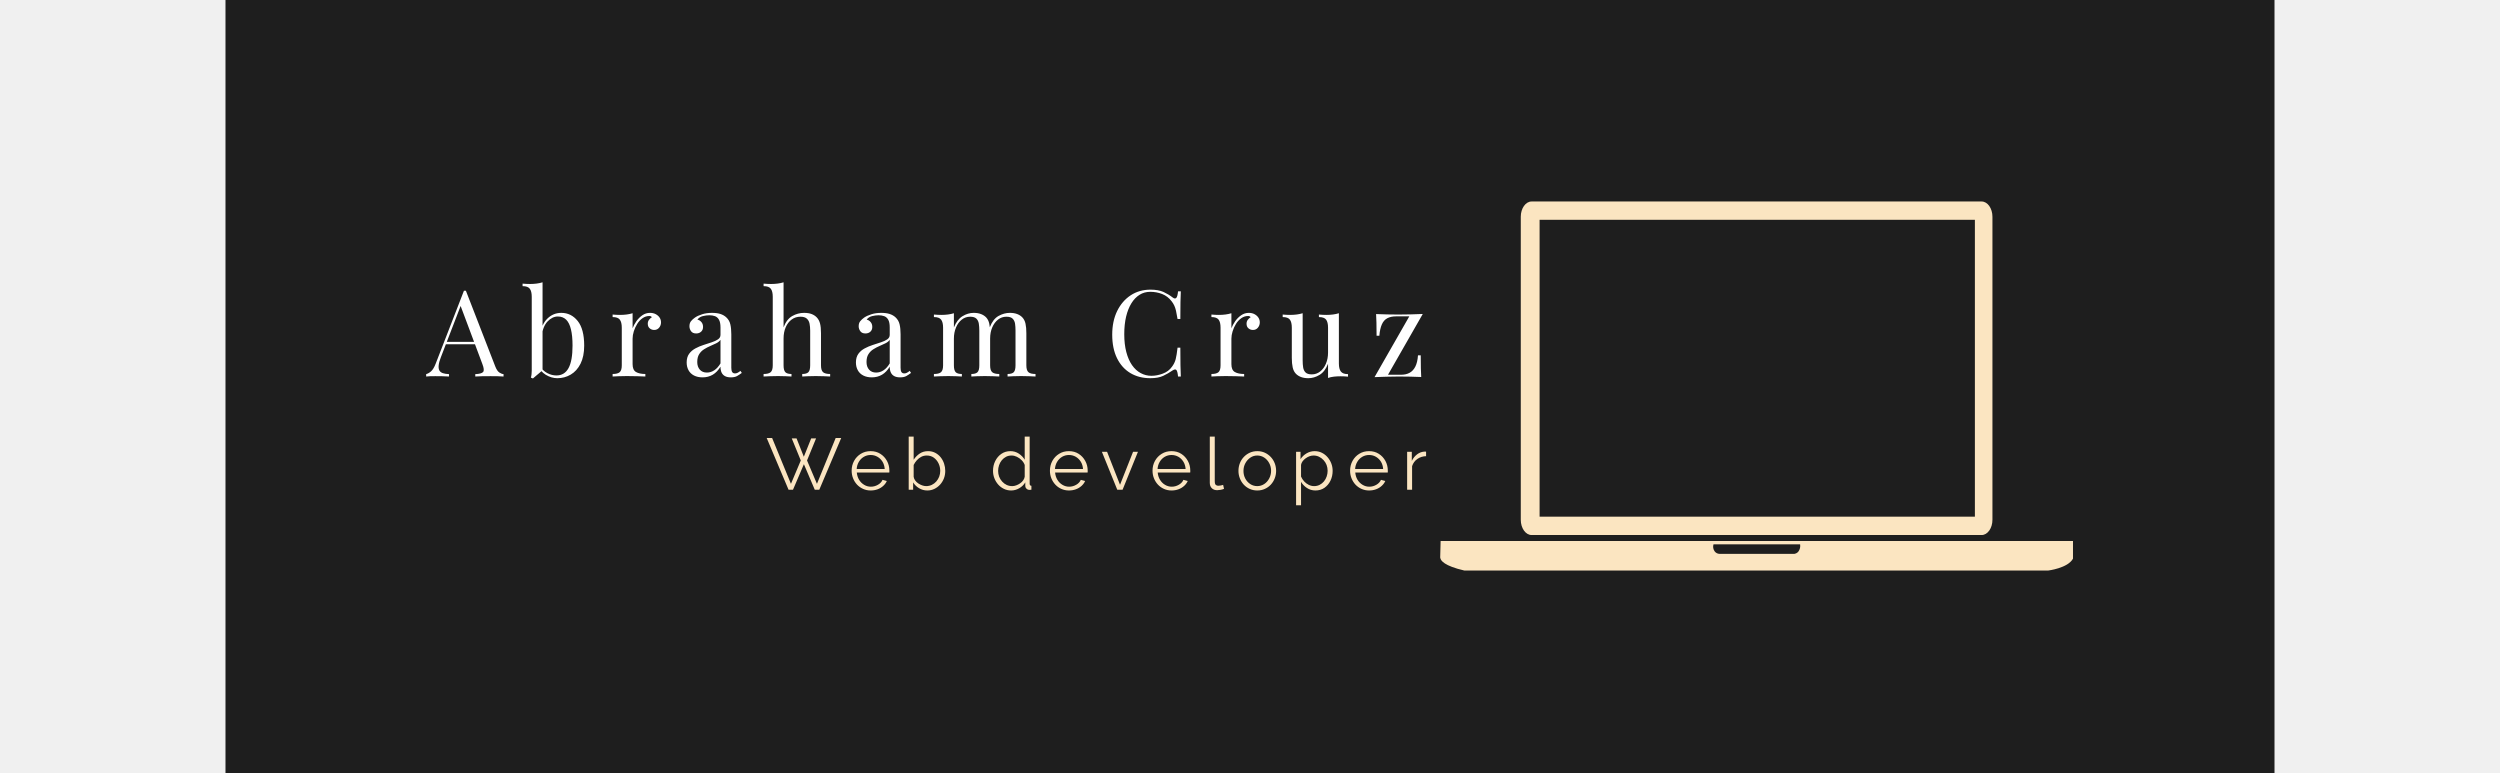
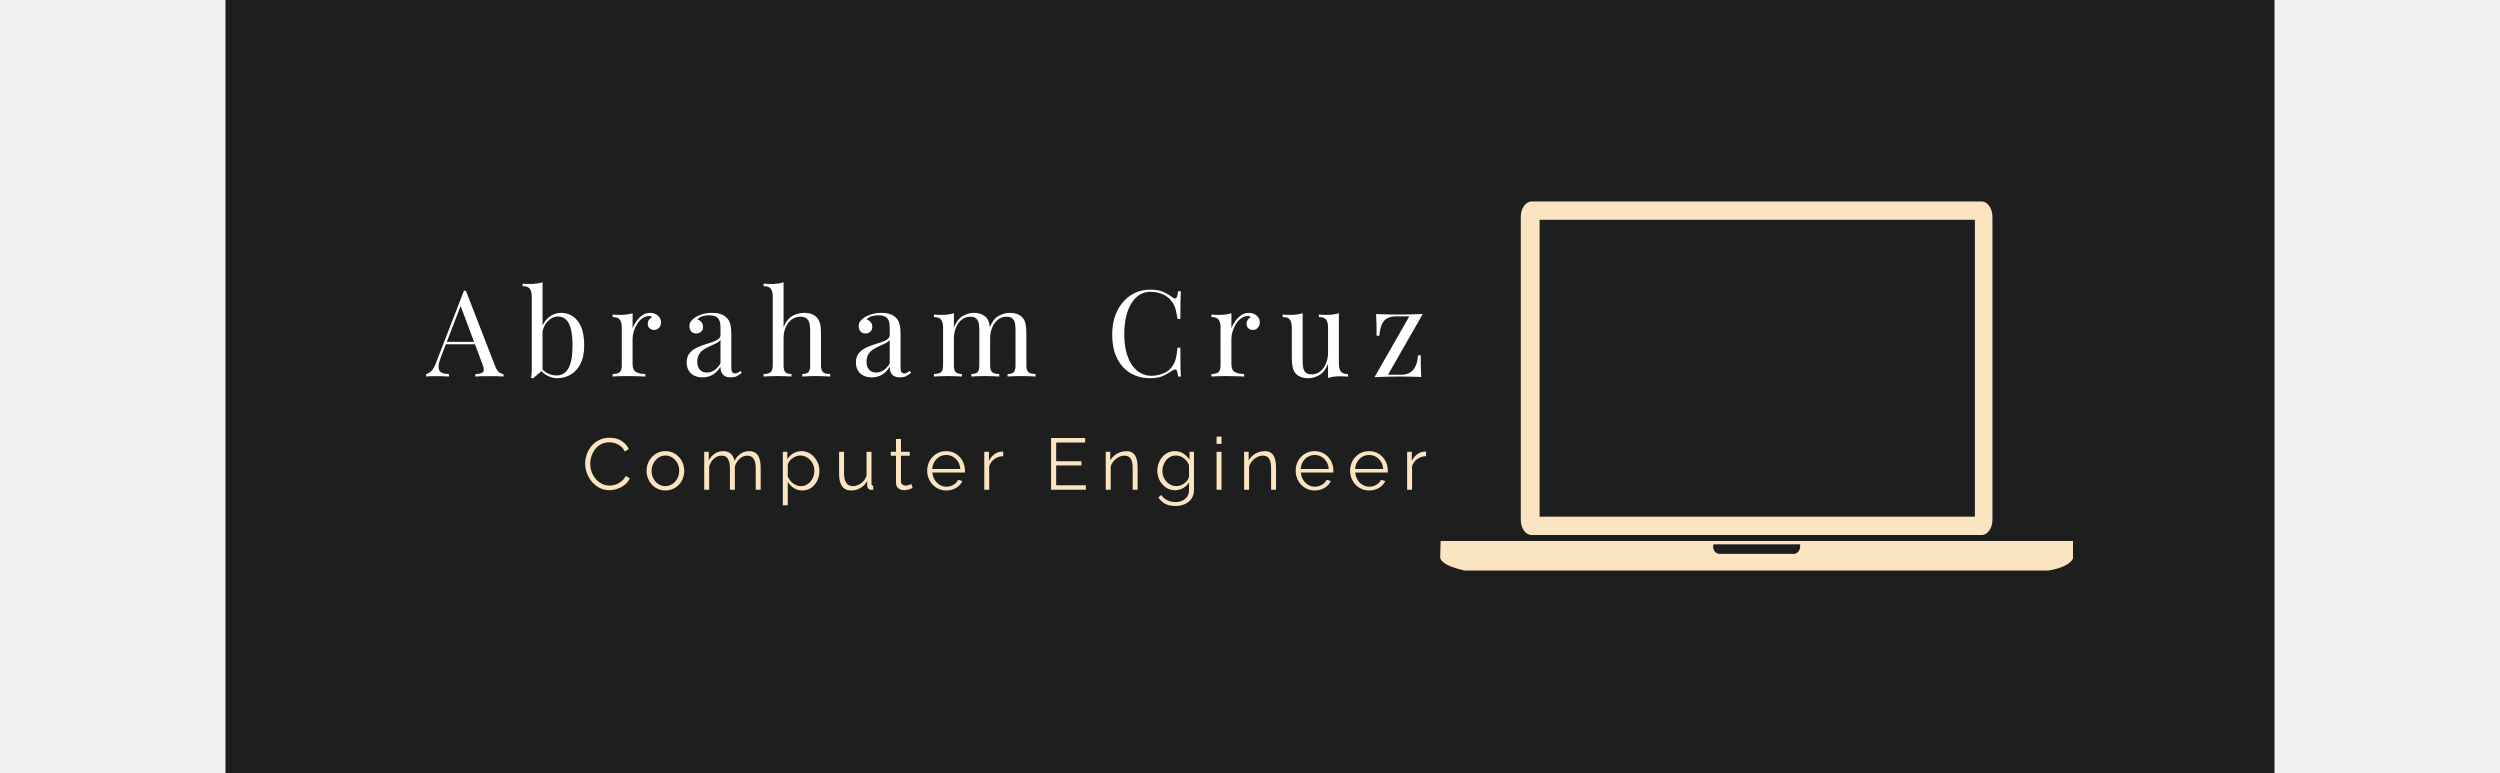
<svg xmlns="http://www.w3.org/2000/svg" version="1.1" viewBox="0 0 57.063 17.622">
  <g transform="matrix(0.7390003,0,0,0.7390003,9.746431,6.443582)">
    <rect width="63.287" height="63.287" x="-6.224" y="-28.44" fill="#1e1e1e" />
-     <g transform="matrix(1,0,0,1,0,0)" clip-path="url(#SvgjsClipPath146042)">
-       <g clip-path="url(#SvgjsClipPath14603750513ac4-fd98-43f1-bb4a-c2a96f30246b)">
+     <g transform="matrix(1,0,0,1,0,0)" clip-path="url(#SvgjsClipPath58689)">
+       <g clip-path="url(#SvgjsClipPath5868409d91d73-4776-435e-ba4b-addf1ba06746)">
        <path d=" M 34.117 7.806 L 48.017 7.806 C 48.201 7.806 48.351 7.595 48.351 7.335 L 48.351 -2.024 C 48.351 -2.284 48.201 -2.496 48.017 -2.496 L 34.117 -2.496 C 33.933 -2.496 33.783 -2.284 33.783 -2.024 L 33.783 7.335 C 33.783 7.595 33.933 7.806 34.117 7.806 Z M 34.364 -1.93 L 47.809 -1.93 L 47.809 7.238 L 34.364 7.238 Z" fill="#fbe5c1" transform="matrix(1,0,0,1,0,0)" fill-rule="nonzero" />
      </g>
-       <g clip-path="url(#SvgjsClipPath14603750513ac4-fd98-43f1-bb4a-c2a96f30246b)">
+       <g clip-path="url(#SvgjsClipPath5868409d91d73-4776-435e-ba4b-addf1ba06746)">
        <path d=" M 50.839 8.527 C 50.84 8.524 50.84 8.521 50.839 8.518 L 50.839 8.512 L 50.839 7.99 L 31.307 7.99 L 31.294 8.499 C 31.295 8.504 31.296 8.51 31.298 8.515 C 31.309 8.593 31.414 8.758 32.042 8.903 L 50.068 8.903 C 50.068 8.903 50.681 8.831 50.84 8.534 Z M 42.363 8.309 C 42.323 8.365 42.256 8.396 42.187 8.388 L 39.922 8.388 C 39.86 8.386 39.803 8.356 39.768 8.306 C 39.725 8.244 39.713 8.166 39.735 8.094 L 42.411 8.094 C 42.423 8.169 42.406 8.246 42.363 8.309 Z" fill="#fbe5c1" transform="matrix(1,0,0,1,0,0)" fill-rule="nonzero" />
      </g>
    </g>
    <g>
      <path d=" M 1.201 0.26 L 2.108 2.598 Q 2.163 2.739 2.234 2.786 Q 2.305 2.832 2.364 2.836 L 2.364 2.91 Q 2.29 2.903 2.182 2.901 Q 2.074 2.899 1.966 2.899 Q 1.821 2.899 1.695 2.901 Q 1.569 2.903 1.491 2.91 L 1.491 2.836 Q 1.68 2.829 1.732 2.771 Q 1.784 2.713 1.71 2.524 L 1.018 0.676 L 1.078 0.628 L 0.431 2.308 Q 0.372 2.457 0.361 2.559 Q 0.349 2.661 0.381 2.721 Q 0.413 2.78 0.489 2.806 Q 0.565 2.832 0.68 2.836 L 0.68 2.91 Q 0.576 2.903 0.463 2.901 Q 0.349 2.899 0.253 2.899 Q 0.16 2.899 0.095 2.901 Q 0.03 2.903 -0.026 2.91 L -0.026 2.836 Q 0.048 2.817 0.126 2.749 Q 0.204 2.68 0.268 2.513 L 1.141 0.26 Q 1.156 0.26 1.171 0.26 Q 1.186 0.26 1.201 0.26 M 1.654 1.84 L 1.654 1.914 L 0.546 1.914 L 0.584 1.84 L 1.654 1.84 M 4.149 0.944 Q 4.454 0.944 4.655 1.195 Q 4.855 1.446 4.855 1.955 Q 4.855 2.29 4.742 2.515 Q 4.629 2.739 4.439 2.851 Q 4.249 2.962 4.026 2.962 Q 3.841 2.962 3.668 2.857 Q 3.495 2.751 3.409 2.542 L 3.484 2.583 Q 3.577 2.732 3.714 2.804 Q 3.852 2.877 3.997 2.877 Q 4.246 2.877 4.37 2.652 Q 4.495 2.427 4.495 1.955 Q 4.495 1.654 4.446 1.453 Q 4.398 1.253 4.298 1.154 Q 4.197 1.056 4.041 1.056 Q 3.87 1.056 3.723 1.21 Q 3.577 1.364 3.543 1.661 L 3.499 1.609 Q 3.539 1.294 3.72 1.119 Q 3.9 0.944 4.149 0.944 M 3.569 -4.440892098500626e-16 L 3.569 2.717 Q 3.521 2.758 3.471 2.801 Q 3.421 2.844 3.372 2.884 Q 3.324 2.925 3.272 2.97 L 3.209 2.944 Q 3.224 2.892 3.229 2.838 Q 3.235 2.784 3.235 2.728 L 3.235 0.446 Q 3.235 0.279 3.175 0.199 Q 3.116 0.119 2.952 0.119 L 2.952 0.041 Q 3.071 0.052 3.183 0.052 Q 3.29 0.052 3.389 0.039 Q 3.487 0.026 3.569 -4.440892098500626e-16 M 6.889 0.944 Q 6.99 0.944 7.066 0.985 Q 7.142 1.026 7.185 1.091 Q 7.228 1.156 7.228 1.238 Q 7.228 1.331 7.17 1.401 Q 7.112 1.472 7.016 1.472 Q 6.938 1.472 6.878 1.422 Q 6.819 1.372 6.819 1.279 Q 6.819 1.208 6.858 1.158 Q 6.897 1.108 6.945 1.078 Q 6.919 1.041 6.867 1.041 Q 6.752 1.041 6.655 1.11 Q 6.558 1.178 6.492 1.286 Q 6.425 1.394 6.387 1.515 Q 6.35 1.635 6.35 1.74 L 6.35 2.528 Q 6.35 2.71 6.456 2.771 Q 6.562 2.832 6.744 2.832 L 6.744 2.91 Q 6.659 2.907 6.503 2.901 Q 6.347 2.896 6.172 2.896 Q 6.046 2.896 5.921 2.901 Q 5.796 2.907 5.733 2.91 L 5.733 2.832 Q 5.886 2.832 5.951 2.777 Q 6.016 2.721 6.016 2.565 L 6.016 1.401 Q 6.016 1.234 5.956 1.154 Q 5.897 1.074 5.733 1.074 L 5.733 0.996 Q 5.852 1.007 5.964 1.007 Q 6.072 1.007 6.17 0.994 Q 6.269 0.981 6.35 0.955 L 6.35 1.42 Q 6.391 1.312 6.467 1.202 Q 6.544 1.093 6.651 1.018 Q 6.759 0.944 6.889 0.944 M 8.511 2.936 Q 8.358 2.936 8.247 2.879 Q 8.135 2.821 8.078 2.717 Q 8.02 2.613 8.02 2.476 Q 8.02 2.312 8.096 2.208 Q 8.173 2.104 8.291 2.041 Q 8.41 1.977 8.542 1.935 Q 8.674 1.892 8.793 1.853 Q 8.912 1.814 8.988 1.762 Q 9.065 1.71 9.065 1.624 L 9.065 1.394 Q 9.065 1.238 9.018 1.156 Q 8.972 1.074 8.894 1.046 Q 8.816 1.018 8.719 1.018 Q 8.626 1.018 8.52 1.044 Q 8.414 1.07 8.351 1.152 Q 8.422 1.167 8.474 1.227 Q 8.526 1.286 8.526 1.379 Q 8.526 1.472 8.466 1.526 Q 8.407 1.58 8.314 1.58 Q 8.206 1.58 8.156 1.511 Q 8.106 1.442 8.106 1.357 Q 8.106 1.26 8.154 1.201 Q 8.202 1.141 8.277 1.089 Q 8.362 1.03 8.498 0.987 Q 8.633 0.944 8.804 0.944 Q 8.957 0.944 9.065 0.979 Q 9.172 1.015 9.243 1.082 Q 9.34 1.171 9.369 1.299 Q 9.399 1.427 9.399 1.606 L 9.399 2.639 Q 9.399 2.732 9.427 2.773 Q 9.455 2.814 9.514 2.814 Q 9.555 2.814 9.592 2.795 Q 9.63 2.777 9.682 2.736 L 9.723 2.799 Q 9.644 2.858 9.574 2.897 Q 9.503 2.936 9.384 2.936 Q 9.276 2.936 9.206 2.899 Q 9.135 2.862 9.1 2.79 Q 9.065 2.717 9.065 2.606 Q 8.964 2.773 8.825 2.855 Q 8.685 2.936 8.511 2.936 M 8.645 2.788 Q 8.767 2.788 8.873 2.717 Q 8.979 2.647 9.065 2.505 L 9.065 1.777 Q 9.02 1.84 8.935 1.883 Q 8.849 1.925 8.749 1.968 Q 8.648 2.011 8.557 2.069 Q 8.466 2.126 8.407 2.219 Q 8.347 2.312 8.347 2.461 Q 8.347 2.609 8.427 2.699 Q 8.507 2.788 8.645 2.788 M 11.013 -4.440892098500626e-16 L 11.013 1.39 Q 11.11 1.137 11.283 1.041 Q 11.455 0.944 11.645 0.944 Q 11.786 0.944 11.881 0.981 Q 11.976 1.018 12.039 1.085 Q 12.11 1.16 12.139 1.271 Q 12.169 1.383 12.169 1.572 L 12.169 2.565 Q 12.169 2.721 12.234 2.777 Q 12.299 2.832 12.452 2.832 L 12.452 2.91 Q 12.388 2.907 12.258 2.901 Q 12.128 2.896 12.006 2.896 Q 11.883 2.896 11.766 2.901 Q 11.649 2.907 11.589 2.91 L 11.589 2.832 Q 11.723 2.832 11.779 2.777 Q 11.835 2.721 11.835 2.565 L 11.835 1.491 Q 11.835 1.375 11.816 1.279 Q 11.797 1.182 11.732 1.123 Q 11.667 1.063 11.534 1.063 Q 11.381 1.063 11.264 1.149 Q 11.147 1.234 11.08 1.386 Q 11.013 1.539 11.013 1.736 L 11.013 2.565 Q 11.013 2.721 11.069 2.777 Q 11.125 2.832 11.258 2.832 L 11.258 2.91 Q 11.199 2.907 11.082 2.901 Q 10.965 2.896 10.842 2.896 Q 10.719 2.896 10.589 2.901 Q 10.459 2.907 10.396 2.91 L 10.396 2.832 Q 10.548 2.832 10.614 2.777 Q 10.679 2.721 10.679 2.565 L 10.679 0.446 Q 10.679 0.279 10.619 0.199 Q 10.56 0.119 10.396 0.119 L 10.396 0.041 Q 10.515 0.052 10.627 0.052 Q 10.734 0.052 10.833 0.039 Q 10.931 0.026 11.013 -4.440892098500626e-16 M 13.739 2.936 Q 13.586 2.936 13.475 2.879 Q 13.363 2.821 13.306 2.717 Q 13.248 2.613 13.248 2.476 Q 13.248 2.312 13.324 2.208 Q 13.4 2.104 13.519 2.041 Q 13.638 1.977 13.77 1.935 Q 13.902 1.892 14.021 1.853 Q 14.14 1.814 14.216 1.762 Q 14.292 1.71 14.292 1.624 L 14.292 1.394 Q 14.292 1.238 14.246 1.156 Q 14.199 1.074 14.121 1.046 Q 14.043 1.018 13.947 1.018 Q 13.854 1.018 13.748 1.044 Q 13.642 1.07 13.579 1.152 Q 13.649 1.167 13.701 1.227 Q 13.753 1.286 13.753 1.379 Q 13.753 1.472 13.694 1.526 Q 13.635 1.58 13.542 1.58 Q 13.434 1.58 13.384 1.511 Q 13.333 1.442 13.333 1.357 Q 13.333 1.26 13.382 1.201 Q 13.43 1.141 13.504 1.089 Q 13.59 1.03 13.726 0.987 Q 13.861 0.944 14.032 0.944 Q 14.185 0.944 14.292 0.979 Q 14.4 1.015 14.471 1.082 Q 14.567 1.171 14.597 1.299 Q 14.627 1.427 14.627 1.606 L 14.627 2.639 Q 14.627 2.732 14.655 2.773 Q 14.683 2.814 14.742 2.814 Q 14.783 2.814 14.82 2.795 Q 14.857 2.777 14.909 2.736 L 14.95 2.799 Q 14.872 2.858 14.802 2.897 Q 14.731 2.936 14.612 2.936 Q 14.504 2.936 14.434 2.899 Q 14.363 2.862 14.328 2.79 Q 14.292 2.717 14.292 2.606 Q 14.192 2.773 14.053 2.855 Q 13.913 2.936 13.739 2.936 M 13.872 2.788 Q 13.995 2.788 14.101 2.717 Q 14.207 2.647 14.292 2.505 L 14.292 1.777 Q 14.248 1.84 14.162 1.883 Q 14.077 1.925 13.976 1.968 Q 13.876 2.011 13.785 2.069 Q 13.694 2.126 13.635 2.219 Q 13.575 2.312 13.575 2.461 Q 13.575 2.609 13.655 2.699 Q 13.735 2.788 13.872 2.788 M 16.884 0.944 Q 17.014 0.944 17.111 0.981 Q 17.207 1.018 17.271 1.085 Q 17.341 1.16 17.367 1.279 Q 17.393 1.398 17.393 1.572 L 17.393 2.565 Q 17.393 2.721 17.458 2.777 Q 17.523 2.832 17.676 2.832 L 17.676 2.91 Q 17.613 2.907 17.482 2.901 Q 17.352 2.896 17.23 2.896 Q 17.107 2.896 16.99 2.901 Q 16.873 2.907 16.813 2.91 L 16.813 2.832 Q 16.947 2.832 17.003 2.777 Q 17.059 2.721 17.059 2.565 L 17.059 1.491 Q 17.059 1.375 17.044 1.279 Q 17.029 1.182 16.969 1.123 Q 16.91 1.063 16.776 1.063 Q 16.631 1.063 16.518 1.152 Q 16.404 1.241 16.339 1.396 Q 16.274 1.55 16.274 1.74 L 16.274 2.565 Q 16.274 2.721 16.33 2.777 Q 16.386 2.832 16.52 2.832 L 16.52 2.91 Q 16.46 2.907 16.343 2.901 Q 16.226 2.896 16.103 2.896 Q 15.981 2.896 15.851 2.901 Q 15.721 2.907 15.657 2.91 L 15.657 2.832 Q 15.81 2.832 15.875 2.777 Q 15.94 2.721 15.94 2.565 L 15.94 1.401 Q 15.94 1.234 15.88 1.154 Q 15.821 1.074 15.657 1.074 L 15.657 0.996 Q 15.776 1.007 15.888 1.007 Q 15.996 1.007 16.094 0.994 Q 16.193 0.981 16.274 0.955 L 16.274 1.394 Q 16.371 1.152 16.538 1.048 Q 16.706 0.944 16.884 0.944 M 18.003 0.944 Q 18.133 0.944 18.23 0.981 Q 18.326 1.018 18.389 1.085 Q 18.46 1.16 18.486 1.279 Q 18.512 1.398 18.512 1.572 L 18.512 2.565 Q 18.512 2.721 18.577 2.777 Q 18.642 2.832 18.795 2.832 L 18.795 2.91 Q 18.731 2.907 18.601 2.901 Q 18.471 2.896 18.348 2.896 Q 18.226 2.896 18.109 2.901 Q 17.992 2.907 17.932 2.91 L 17.932 2.832 Q 18.066 2.832 18.122 2.777 Q 18.177 2.721 18.177 2.565 L 18.177 1.491 Q 18.177 1.375 18.163 1.279 Q 18.148 1.182 18.088 1.123 Q 18.029 1.063 17.895 1.063 Q 17.75 1.063 17.637 1.152 Q 17.523 1.241 17.458 1.394 Q 17.393 1.546 17.393 1.736 L 17.382 1.39 Q 17.482 1.134 17.653 1.039 Q 17.824 0.944 18.003 0.944 M 22.346 0.227 Q 22.591 0.227 22.749 0.299 Q 22.907 0.372 23.03 0.468 Q 23.104 0.524 23.143 0.481 Q 23.182 0.439 23.197 0.279 L 23.283 0.279 Q 23.275 0.416 23.272 0.613 Q 23.268 0.81 23.268 1.134 L 23.182 1.134 Q 23.156 0.974 23.134 0.879 Q 23.112 0.784 23.08 0.717 Q 23.049 0.65 22.997 0.584 Q 22.881 0.431 22.707 0.362 Q 22.532 0.294 22.339 0.294 Q 22.156 0.294 22.01 0.385 Q 21.863 0.476 21.757 0.647 Q 21.651 0.818 21.593 1.059 Q 21.536 1.301 21.536 1.602 Q 21.536 1.914 21.599 2.154 Q 21.662 2.394 21.775 2.557 Q 21.889 2.721 22.043 2.804 Q 22.197 2.888 22.376 2.888 Q 22.543 2.888 22.725 2.821 Q 22.907 2.754 23.011 2.606 Q 23.093 2.498 23.125 2.371 Q 23.156 2.245 23.182 2.018 L 23.268 2.018 Q 23.268 2.357 23.272 2.563 Q 23.275 2.769 23.283 2.91 L 23.197 2.91 Q 23.182 2.751 23.147 2.71 Q 23.112 2.669 23.03 2.721 Q 22.892 2.817 22.738 2.89 Q 22.584 2.962 22.342 2.962 Q 21.989 2.962 21.723 2.803 Q 21.458 2.643 21.311 2.342 Q 21.164 2.041 21.164 1.617 Q 21.164 1.201 21.316 0.888 Q 21.469 0.576 21.735 0.401 Q 22 0.227 22.346 0.227 M 25.384 0.944 Q 25.484 0.944 25.56 0.985 Q 25.636 1.026 25.679 1.091 Q 25.722 1.156 25.722 1.238 Q 25.722 1.331 25.664 1.401 Q 25.607 1.472 25.51 1.472 Q 25.432 1.472 25.372 1.422 Q 25.313 1.372 25.313 1.279 Q 25.313 1.208 25.352 1.158 Q 25.391 1.108 25.439 1.078 Q 25.413 1.041 25.361 1.041 Q 25.246 1.041 25.149 1.11 Q 25.053 1.178 24.986 1.286 Q 24.919 1.394 24.882 1.515 Q 24.845 1.635 24.845 1.74 L 24.845 2.528 Q 24.845 2.71 24.951 2.771 Q 25.057 2.832 25.239 2.832 L 25.239 2.91 Q 25.153 2.907 24.997 2.901 Q 24.841 2.896 24.666 2.896 Q 24.54 2.896 24.415 2.901 Q 24.291 2.907 24.228 2.91 L 24.228 2.832 Q 24.38 2.832 24.445 2.777 Q 24.51 2.721 24.51 2.565 L 24.51 1.401 Q 24.51 1.234 24.451 1.154 Q 24.391 1.074 24.228 1.074 L 24.228 0.996 Q 24.347 1.007 24.458 1.007 Q 24.566 1.007 24.664 0.994 Q 24.763 0.981 24.845 0.955 L 24.845 1.42 Q 24.886 1.312 24.962 1.202 Q 25.038 1.093 25.146 1.018 Q 25.254 0.944 25.384 0.944 M 28.165 0.955 L 28.165 2.509 Q 28.165 2.676 28.226 2.756 Q 28.288 2.836 28.447 2.836 L 28.447 2.914 Q 28.332 2.903 28.217 2.903 Q 28.109 2.903 28.011 2.914 Q 27.912 2.925 27.83 2.955 L 27.83 2.516 Q 27.737 2.758 27.568 2.86 Q 27.399 2.962 27.221 2.962 Q 27.091 2.962 26.994 2.925 Q 26.897 2.888 26.834 2.821 Q 26.764 2.747 26.738 2.628 Q 26.711 2.509 26.711 2.334 L 26.711 1.401 Q 26.711 1.234 26.652 1.154 Q 26.593 1.074 26.429 1.074 L 26.429 0.996 Q 26.548 1.007 26.659 1.007 Q 26.767 1.007 26.866 0.994 Q 26.964 0.981 27.046 0.955 L 27.046 2.416 Q 27.046 2.531 27.061 2.628 Q 27.076 2.725 27.135 2.784 Q 27.195 2.844 27.329 2.844 Q 27.473 2.844 27.587 2.754 Q 27.7 2.665 27.765 2.513 Q 27.83 2.36 27.83 2.171 L 27.83 1.401 Q 27.83 1.234 27.771 1.154 Q 27.711 1.074 27.548 1.074 L 27.548 0.996 Q 27.667 1.007 27.778 1.007 Q 27.886 1.007 27.985 0.994 Q 28.083 0.981 28.165 0.955 M 30.756 0.978 L 29.682 2.855 L 30.091 2.855 Q 30.24 2.855 30.349 2.795 Q 30.459 2.736 30.526 2.604 Q 30.593 2.472 30.608 2.256 L 30.693 2.256 Q 30.693 2.494 30.697 2.658 Q 30.701 2.821 30.708 2.925 Q 30.545 2.918 30.368 2.914 Q 30.191 2.91 30.017 2.91 Q 29.831 2.91 29.638 2.916 Q 29.444 2.922 29.266 2.929 L 30.34 1.052 L 29.931 1.052 Q 29.768 1.052 29.658 1.111 Q 29.548 1.171 29.491 1.303 Q 29.433 1.435 29.415 1.65 L 29.329 1.65 Q 29.329 1.409 29.325 1.247 Q 29.322 1.085 29.314 0.981 Q 29.478 0.989 29.654 0.992 Q 29.831 0.996 30.006 0.996 Q 30.191 0.996 30.385 0.991 Q 30.578 0.985 30.756 0.978" fill="#ffffff" fill-rule="nonzero" />
    </g>
    <g>
-       <path d=" M 11.266 4.821 L 11.414 4.821 L 11.639 5.388 L 11.866 4.821 L 12.017 4.821 L 11.738 5.503 L 12.044 6.225 L 12.622 4.81 L 12.793 4.81 L 12.116 6.407 L 11.977 6.407 L 11.641 5.618 L 11.304 6.407 L 11.167 6.407 L 10.492 4.81 L 10.66 4.81 L 11.241 6.225 L 11.545 5.503 L 11.266 4.821 M 13.703 6.43 Q 13.577 6.43 13.469 6.381 Q 13.361 6.333 13.282 6.249 Q 13.203 6.164 13.16 6.054 Q 13.116 5.944 13.116 5.818 Q 13.116 5.654 13.191 5.516 Q 13.266 5.379 13.399 5.297 Q 13.532 5.215 13.701 5.215 Q 13.874 5.215 14.003 5.298 Q 14.133 5.381 14.207 5.517 Q 14.281 5.654 14.281 5.816 Q 14.281 5.834 14.281 5.85 Q 14.281 5.867 14.279 5.876 L 13.275 5.876 Q 13.287 6.002 13.346 6.1 Q 13.406 6.198 13.502 6.255 Q 13.597 6.313 13.71 6.313 Q 13.824 6.313 13.927 6.254 Q 14.029 6.196 14.07 6.101 L 14.202 6.137 Q 14.166 6.221 14.092 6.288 Q 14.018 6.356 13.918 6.393 Q 13.818 6.43 13.703 6.43 M 13.271 5.766 L 14.137 5.766 Q 14.128 5.638 14.069 5.541 Q 14.009 5.444 13.913 5.389 Q 13.818 5.334 13.703 5.334 Q 13.588 5.334 13.494 5.389 Q 13.399 5.444 13.34 5.542 Q 13.28 5.64 13.271 5.766 M 15.452 6.43 Q 15.314 6.43 15.197 6.359 Q 15.08 6.288 15.015 6.18 L 15.015 6.407 L 14.878 6.407 L 14.878 4.765 L 15.031 4.765 L 15.031 5.48 Q 15.11 5.361 15.22 5.288 Q 15.33 5.215 15.476 5.215 Q 15.6 5.215 15.698 5.267 Q 15.796 5.318 15.866 5.405 Q 15.935 5.492 15.971 5.601 Q 16.007 5.71 16.007 5.825 Q 16.007 5.948 15.966 6.056 Q 15.924 6.164 15.848 6.249 Q 15.771 6.333 15.671 6.381 Q 15.571 6.43 15.452 6.43 M 15.416 6.295 Q 15.51 6.295 15.591 6.257 Q 15.672 6.218 15.731 6.151 Q 15.789 6.083 15.821 5.999 Q 15.852 5.915 15.852 5.825 Q 15.852 5.701 15.799 5.592 Q 15.746 5.483 15.653 5.416 Q 15.56 5.35 15.434 5.35 Q 15.344 5.35 15.266 5.39 Q 15.188 5.431 15.129 5.497 Q 15.069 5.564 15.031 5.642 L 15.031 6.007 Q 15.04 6.068 15.078 6.12 Q 15.116 6.173 15.174 6.212 Q 15.231 6.25 15.294 6.272 Q 15.357 6.295 15.416 6.295 M 17.482 5.825 Q 17.482 5.658 17.551 5.52 Q 17.62 5.381 17.741 5.298 Q 17.863 5.215 18.018 5.215 Q 18.164 5.215 18.28 5.292 Q 18.396 5.37 18.461 5.48 L 18.461 4.765 L 18.614 4.765 L 18.614 6.223 Q 18.614 6.254 18.628 6.269 Q 18.641 6.284 18.668 6.286 L 18.668 6.407 Q 18.623 6.414 18.598 6.412 Q 18.551 6.41 18.515 6.374 Q 18.479 6.338 18.479 6.295 L 18.479 6.18 Q 18.409 6.295 18.29 6.362 Q 18.171 6.43 18.043 6.43 Q 17.921 6.43 17.819 6.38 Q 17.716 6.331 17.641 6.245 Q 17.566 6.16 17.524 6.051 Q 17.482 5.942 17.482 5.825 M 18.461 6.005 L 18.461 5.642 Q 18.432 5.561 18.367 5.495 Q 18.301 5.429 18.219 5.389 Q 18.137 5.35 18.056 5.35 Q 17.962 5.35 17.885 5.389 Q 17.809 5.429 17.753 5.496 Q 17.698 5.564 17.669 5.649 Q 17.64 5.735 17.64 5.825 Q 17.64 5.919 17.672 6.005 Q 17.705 6.09 17.766 6.156 Q 17.827 6.223 17.905 6.259 Q 17.984 6.295 18.076 6.295 Q 18.135 6.295 18.198 6.272 Q 18.261 6.25 18.318 6.21 Q 18.376 6.171 18.414 6.117 Q 18.452 6.063 18.461 6.005 M 19.827 6.43 Q 19.701 6.43 19.593 6.381 Q 19.485 6.333 19.407 6.249 Q 19.328 6.164 19.284 6.054 Q 19.24 5.944 19.24 5.818 Q 19.24 5.654 19.315 5.516 Q 19.391 5.379 19.524 5.297 Q 19.656 5.215 19.825 5.215 Q 19.998 5.215 20.128 5.298 Q 20.257 5.381 20.331 5.517 Q 20.406 5.654 20.406 5.816 Q 20.406 5.834 20.406 5.85 Q 20.406 5.867 20.403 5.876 L 19.4 5.876 Q 19.411 6.002 19.471 6.1 Q 19.53 6.198 19.626 6.255 Q 19.722 6.313 19.834 6.313 Q 19.949 6.313 20.051 6.254 Q 20.154 6.196 20.194 6.101 L 20.327 6.137 Q 20.291 6.221 20.217 6.288 Q 20.142 6.356 20.042 6.393 Q 19.942 6.43 19.827 6.43 M 19.395 5.766 L 20.262 5.766 Q 20.253 5.638 20.193 5.541 Q 20.133 5.444 20.038 5.389 Q 19.942 5.334 19.827 5.334 Q 19.713 5.334 19.618 5.389 Q 19.524 5.444 19.464 5.542 Q 19.404 5.64 19.395 5.766 M 21.32 6.407 L 20.845 5.235 L 21.005 5.235 L 21.405 6.254 L 21.808 5.235 L 21.959 5.235 L 21.484 6.407 L 21.32 6.407 M 22.996 6.43 Q 22.87 6.43 22.762 6.381 Q 22.654 6.333 22.576 6.249 Q 22.497 6.164 22.453 6.054 Q 22.409 5.944 22.409 5.818 Q 22.409 5.654 22.484 5.516 Q 22.56 5.379 22.693 5.297 Q 22.825 5.215 22.994 5.215 Q 23.167 5.215 23.297 5.298 Q 23.426 5.381 23.5 5.517 Q 23.575 5.654 23.575 5.816 Q 23.575 5.834 23.575 5.85 Q 23.575 5.867 23.572 5.876 L 22.569 5.876 Q 22.58 6.002 22.64 6.1 Q 22.699 6.198 22.795 6.255 Q 22.891 6.313 23.003 6.313 Q 23.118 6.313 23.22 6.254 Q 23.323 6.196 23.363 6.101 L 23.496 6.137 Q 23.46 6.221 23.386 6.288 Q 23.311 6.356 23.211 6.393 Q 23.111 6.43 22.996 6.43 M 22.564 5.766 L 23.431 5.766 Q 23.422 5.638 23.362 5.541 Q 23.302 5.444 23.207 5.389 Q 23.111 5.334 22.996 5.334 Q 22.882 5.334 22.787 5.389 Q 22.693 5.444 22.633 5.542 Q 22.573 5.64 22.564 5.766 M 24.178 4.765 L 24.331 4.765 L 24.331 6.142 Q 24.331 6.23 24.363 6.257 Q 24.394 6.284 24.439 6.284 Q 24.48 6.284 24.52 6.275 Q 24.561 6.266 24.59 6.257 L 24.617 6.38 Q 24.574 6.398 24.512 6.41 Q 24.45 6.421 24.405 6.421 Q 24.302 6.421 24.24 6.36 Q 24.178 6.299 24.178 6.194 L 24.178 4.765 M 25.643 6.43 Q 25.517 6.43 25.41 6.381 Q 25.304 6.333 25.226 6.249 Q 25.148 6.164 25.106 6.055 Q 25.063 5.946 25.063 5.825 Q 25.063 5.699 25.106 5.589 Q 25.148 5.48 25.227 5.396 Q 25.306 5.312 25.413 5.263 Q 25.52 5.215 25.646 5.215 Q 25.772 5.215 25.877 5.263 Q 25.983 5.312 26.062 5.396 Q 26.141 5.48 26.183 5.589 Q 26.226 5.699 26.226 5.825 Q 26.226 5.946 26.183 6.055 Q 26.141 6.164 26.063 6.249 Q 25.985 6.333 25.878 6.381 Q 25.772 6.43 25.643 6.43 M 25.218 5.827 Q 25.218 5.957 25.275 6.064 Q 25.333 6.171 25.43 6.233 Q 25.526 6.295 25.643 6.295 Q 25.76 6.295 25.857 6.232 Q 25.954 6.169 26.012 6.06 Q 26.071 5.951 26.071 5.822 Q 26.071 5.692 26.012 5.584 Q 25.954 5.476 25.857 5.413 Q 25.76 5.35 25.643 5.35 Q 25.526 5.35 25.431 5.415 Q 25.335 5.48 25.277 5.587 Q 25.218 5.694 25.218 5.827 M 27.441 6.43 Q 27.295 6.43 27.179 6.353 Q 27.063 6.277 26.996 6.164 L 26.996 6.887 L 26.843 6.887 L 26.843 5.235 L 26.98 5.235 L 26.98 5.462 Q 27.05 5.352 27.167 5.283 Q 27.284 5.215 27.417 5.215 Q 27.538 5.215 27.639 5.265 Q 27.741 5.316 27.815 5.402 Q 27.889 5.487 27.931 5.596 Q 27.972 5.705 27.972 5.822 Q 27.972 5.987 27.906 6.125 Q 27.84 6.263 27.72 6.347 Q 27.601 6.43 27.441 6.43 M 27.399 6.295 Q 27.495 6.295 27.572 6.255 Q 27.648 6.216 27.704 6.149 Q 27.759 6.081 27.788 5.997 Q 27.817 5.912 27.817 5.822 Q 27.817 5.728 27.785 5.642 Q 27.752 5.557 27.691 5.492 Q 27.63 5.426 27.552 5.388 Q 27.473 5.35 27.381 5.35 Q 27.322 5.35 27.259 5.372 Q 27.196 5.395 27.139 5.436 Q 27.081 5.478 27.043 5.53 Q 27.005 5.582 26.996 5.64 L 26.996 6 Q 27.032 6.083 27.093 6.15 Q 27.153 6.216 27.233 6.255 Q 27.313 6.295 27.399 6.295 M 29.098 6.43 Q 28.972 6.43 28.864 6.381 Q 28.756 6.333 28.677 6.249 Q 28.599 6.164 28.555 6.054 Q 28.511 5.944 28.511 5.818 Q 28.511 5.654 28.586 5.516 Q 28.662 5.379 28.794 5.297 Q 28.927 5.215 29.096 5.215 Q 29.269 5.215 29.398 5.298 Q 29.528 5.381 29.602 5.517 Q 29.676 5.654 29.676 5.816 Q 29.676 5.834 29.676 5.85 Q 29.676 5.867 29.674 5.876 L 28.671 5.876 Q 28.682 6.002 28.741 6.1 Q 28.801 6.198 28.897 6.255 Q 28.992 6.313 29.105 6.313 Q 29.22 6.313 29.322 6.254 Q 29.424 6.196 29.465 6.101 L 29.598 6.137 Q 29.562 6.221 29.487 6.288 Q 29.413 6.356 29.313 6.393 Q 29.213 6.43 29.098 6.43 M 28.666 5.766 L 29.532 5.766 Q 29.523 5.638 29.464 5.541 Q 29.404 5.444 29.308 5.389 Q 29.213 5.334 29.098 5.334 Q 28.983 5.334 28.889 5.389 Q 28.794 5.444 28.735 5.542 Q 28.675 5.64 28.666 5.766 M 30.858 5.37 Q 30.705 5.375 30.589 5.456 Q 30.473 5.537 30.426 5.678 L 30.426 6.407 L 30.273 6.407 L 30.273 5.235 L 30.417 5.235 L 30.417 5.516 Q 30.478 5.393 30.578 5.316 Q 30.678 5.24 30.79 5.231 Q 30.813 5.228 30.83 5.228 Q 30.847 5.228 30.858 5.231 L 30.858 5.37" fill="#fbe5c1" fill-rule="nonzero" />
+       <path d=" M 4.885 5.597 Q 4.885 5.451 4.935 5.31 Q 4.986 5.17 5.083 5.054 Q 5.18 4.938 5.321 4.869 Q 5.463 4.801 5.643 4.801 Q 5.857 4.801 6.009 4.899 Q 6.161 4.997 6.233 5.15 L 6.109 5.226 Q 6.057 5.12 5.978 5.058 Q 5.9 4.997 5.811 4.97 Q 5.722 4.943 5.634 4.943 Q 5.49 4.943 5.38 5 Q 5.27 5.057 5.194 5.153 Q 5.119 5.249 5.081 5.367 Q 5.042 5.485 5.042 5.606 Q 5.042 5.739 5.087 5.861 Q 5.132 5.982 5.213 6.075 Q 5.294 6.169 5.403 6.224 Q 5.513 6.279 5.641 6.279 Q 5.731 6.279 5.825 6.248 Q 5.92 6.216 6.002 6.151 Q 6.084 6.086 6.134 5.982 L 6.264 6.05 Q 6.215 6.169 6.111 6.252 Q 6.008 6.335 5.88 6.378 Q 5.753 6.421 5.632 6.421 Q 5.468 6.421 5.33 6.35 Q 5.193 6.279 5.093 6.161 Q 4.993 6.043 4.939 5.895 Q 4.885 5.748 4.885 5.597 M 7.363 6.43 Q 7.237 6.43 7.13 6.381 Q 7.023 6.333 6.945 6.249 Q 6.868 6.164 6.825 6.055 Q 6.782 5.946 6.782 5.825 Q 6.782 5.699 6.825 5.589 Q 6.868 5.48 6.946 5.396 Q 7.025 5.312 7.132 5.263 Q 7.239 5.215 7.365 5.215 Q 7.491 5.215 7.597 5.263 Q 7.702 5.312 7.781 5.396 Q 7.86 5.48 7.903 5.589 Q 7.945 5.699 7.945 5.825 Q 7.945 5.946 7.903 6.055 Q 7.86 6.164 7.782 6.249 Q 7.705 6.333 7.598 6.381 Q 7.491 6.43 7.363 6.43 M 6.937 5.827 Q 6.937 5.957 6.995 6.064 Q 7.052 6.171 7.149 6.233 Q 7.246 6.295 7.363 6.295 Q 7.48 6.295 7.576 6.232 Q 7.673 6.169 7.732 6.06 Q 7.79 5.951 7.79 5.822 Q 7.79 5.692 7.732 5.584 Q 7.673 5.476 7.576 5.413 Q 7.48 5.35 7.363 5.35 Q 7.246 5.35 7.15 5.415 Q 7.054 5.48 6.996 5.587 Q 6.937 5.694 6.937 5.827 M 10.306 6.407 L 10.153 6.407 L 10.153 5.753 Q 10.153 5.548 10.088 5.451 Q 10.022 5.354 9.894 5.354 Q 9.761 5.354 9.657 5.449 Q 9.552 5.543 9.509 5.692 L 9.509 6.407 L 9.356 6.407 L 9.356 5.753 Q 9.356 5.546 9.293 5.45 Q 9.23 5.354 9.1 5.354 Q 8.969 5.354 8.864 5.447 Q 8.758 5.539 8.715 5.69 L 8.715 6.407 L 8.562 6.407 L 8.562 5.235 L 8.702 5.235 L 8.702 5.501 Q 8.776 5.363 8.892 5.289 Q 9.008 5.215 9.149 5.215 Q 9.296 5.215 9.386 5.298 Q 9.476 5.381 9.496 5.516 Q 9.577 5.368 9.691 5.291 Q 9.804 5.215 9.948 5.215 Q 10.047 5.215 10.116 5.251 Q 10.184 5.287 10.226 5.353 Q 10.268 5.42 10.287 5.513 Q 10.306 5.606 10.306 5.721 L 10.306 6.407 M 11.589 6.43 Q 11.443 6.43 11.327 6.353 Q 11.211 6.277 11.143 6.164 L 11.143 6.887 L 10.99 6.887 L 10.99 5.235 L 11.128 5.235 L 11.128 5.462 Q 11.197 5.352 11.314 5.283 Q 11.431 5.215 11.564 5.215 Q 11.686 5.215 11.787 5.265 Q 11.888 5.316 11.962 5.402 Q 12.037 5.487 12.078 5.596 Q 12.12 5.705 12.12 5.822 Q 12.12 5.987 12.054 6.125 Q 11.987 6.263 11.868 6.347 Q 11.749 6.43 11.589 6.43 M 11.546 6.295 Q 11.643 6.295 11.719 6.255 Q 11.796 6.216 11.851 6.149 Q 11.906 6.081 11.935 5.997 Q 11.965 5.912 11.965 5.822 Q 11.965 5.728 11.932 5.642 Q 11.899 5.557 11.839 5.492 Q 11.778 5.426 11.699 5.388 Q 11.62 5.35 11.528 5.35 Q 11.47 5.35 11.407 5.372 Q 11.344 5.395 11.286 5.436 Q 11.229 5.478 11.191 5.53 Q 11.152 5.582 11.143 5.64 L 11.143 6 Q 11.179 6.083 11.24 6.15 Q 11.301 6.216 11.381 6.255 Q 11.461 6.295 11.546 6.295 M 12.728 5.924 L 12.728 5.235 L 12.881 5.235 L 12.881 5.897 Q 12.881 6.097 12.95 6.196 Q 13.018 6.295 13.153 6.295 Q 13.243 6.295 13.328 6.255 Q 13.412 6.216 13.477 6.143 Q 13.543 6.07 13.576 5.973 L 13.576 5.235 L 13.729 5.235 L 13.729 6.223 Q 13.729 6.254 13.743 6.269 Q 13.756 6.284 13.783 6.286 L 13.783 6.407 Q 13.756 6.41 13.741 6.411 Q 13.725 6.412 13.711 6.412 Q 13.666 6.407 13.634 6.376 Q 13.601 6.344 13.599 6.299 L 13.594 6.142 Q 13.518 6.277 13.386 6.353 Q 13.255 6.43 13.102 6.43 Q 12.917 6.43 12.823 6.302 Q 12.728 6.173 12.728 5.924 M 14.999 6.351 Q 14.981 6.358 14.943 6.376 Q 14.904 6.394 14.85 6.407 Q 14.796 6.421 14.733 6.421 Q 14.668 6.421 14.611 6.396 Q 14.553 6.371 14.52 6.321 Q 14.486 6.27 14.486 6.196 L 14.486 5.357 L 14.324 5.357 L 14.324 5.235 L 14.486 5.235 L 14.486 4.839 L 14.639 4.839 L 14.639 5.235 L 14.909 5.235 L 14.909 5.357 L 14.639 5.357 L 14.639 6.153 Q 14.643 6.216 14.685 6.248 Q 14.727 6.279 14.781 6.279 Q 14.844 6.279 14.895 6.258 Q 14.947 6.236 14.958 6.227 L 14.999 6.351 M 16.037 6.43 Q 15.911 6.43 15.803 6.381 Q 15.695 6.333 15.616 6.249 Q 15.537 6.164 15.493 6.054 Q 15.449 5.944 15.449 5.818 Q 15.449 5.654 15.525 5.516 Q 15.6 5.379 15.733 5.297 Q 15.866 5.215 16.034 5.215 Q 16.208 5.215 16.337 5.298 Q 16.466 5.381 16.541 5.517 Q 16.615 5.654 16.615 5.816 Q 16.615 5.834 16.615 5.85 Q 16.615 5.867 16.613 5.876 L 15.609 5.876 Q 15.62 6.002 15.68 6.1 Q 15.74 6.198 15.835 6.255 Q 15.931 6.313 16.043 6.313 Q 16.158 6.313 16.261 6.254 Q 16.363 6.196 16.403 6.101 L 16.536 6.137 Q 16.5 6.221 16.426 6.288 Q 16.352 6.356 16.252 6.393 Q 16.151 6.43 16.037 6.43 M 15.605 5.766 L 16.471 5.766 Q 16.462 5.638 16.402 5.541 Q 16.343 5.444 16.247 5.389 Q 16.151 5.334 16.037 5.334 Q 15.922 5.334 15.827 5.389 Q 15.733 5.444 15.673 5.542 Q 15.614 5.64 15.605 5.766 M 17.797 5.37 Q 17.644 5.375 17.528 5.456 Q 17.412 5.537 17.365 5.678 L 17.365 6.407 L 17.212 6.407 L 17.212 5.235 L 17.356 5.235 L 17.356 5.516 Q 17.416 5.393 17.516 5.316 Q 17.617 5.24 17.729 5.231 Q 17.752 5.228 17.768 5.228 Q 17.785 5.228 17.797 5.231 L 17.797 5.37 M 20.349 6.268 L 20.349 6.407 L 19.276 6.407 L 19.276 4.81 L 20.329 4.81 L 20.329 4.949 L 19.433 4.949 L 19.433 5.525 L 20.214 5.525 L 20.214 5.658 L 19.433 5.658 L 19.433 6.268 L 20.349 6.268 M 21.949 6.407 L 21.796 6.407 L 21.796 5.753 Q 21.796 5.546 21.736 5.45 Q 21.675 5.354 21.544 5.354 Q 21.454 5.354 21.367 5.398 Q 21.279 5.442 21.213 5.517 Q 21.146 5.593 21.117 5.69 L 21.117 6.407 L 20.964 6.407 L 20.964 5.235 L 21.103 5.235 L 21.103 5.501 Q 21.151 5.415 21.227 5.351 Q 21.304 5.287 21.4 5.251 Q 21.497 5.215 21.601 5.215 Q 21.697 5.215 21.765 5.251 Q 21.832 5.287 21.873 5.353 Q 21.913 5.42 21.931 5.513 Q 21.949 5.606 21.949 5.721 L 21.949 6.407 M 23.106 6.423 Q 22.987 6.423 22.886 6.374 Q 22.785 6.324 22.712 6.24 Q 22.638 6.155 22.598 6.047 Q 22.557 5.939 22.557 5.825 Q 22.557 5.701 22.597 5.592 Q 22.636 5.483 22.709 5.397 Q 22.782 5.312 22.881 5.263 Q 22.98 5.215 23.102 5.215 Q 23.253 5.215 23.364 5.291 Q 23.475 5.368 23.552 5.48 L 23.552 5.235 L 23.689 5.235 L 23.689 6.412 Q 23.689 6.574 23.612 6.685 Q 23.534 6.797 23.402 6.853 Q 23.271 6.909 23.115 6.909 Q 22.915 6.909 22.791 6.837 Q 22.668 6.765 22.589 6.644 L 22.683 6.569 Q 22.753 6.68 22.869 6.734 Q 22.985 6.788 23.115 6.788 Q 23.23 6.788 23.326 6.746 Q 23.421 6.704 23.479 6.621 Q 23.536 6.538 23.536 6.412 L 23.536 6.18 Q 23.469 6.29 23.352 6.357 Q 23.235 6.423 23.106 6.423 M 23.149 6.295 Q 23.219 6.295 23.283 6.27 Q 23.347 6.245 23.401 6.204 Q 23.455 6.162 23.491 6.11 Q 23.527 6.059 23.536 6.005 L 23.536 5.642 Q 23.502 5.557 23.439 5.49 Q 23.376 5.424 23.297 5.387 Q 23.217 5.35 23.131 5.35 Q 23.032 5.35 22.955 5.391 Q 22.877 5.433 22.824 5.502 Q 22.771 5.57 22.742 5.656 Q 22.713 5.741 22.713 5.827 Q 22.713 5.921 22.746 6.006 Q 22.78 6.09 22.84 6.156 Q 22.899 6.223 22.979 6.259 Q 23.059 6.295 23.149 6.295 M 24.387 6.407 L 24.387 5.235 L 24.54 5.235 L 24.54 6.407 L 24.387 6.407 M 24.387 4.99 L 24.387 4.765 L 24.54 4.765 L 24.54 4.99 L 24.387 4.99 M 26.224 6.407 L 26.071 6.407 L 26.071 5.753 Q 26.071 5.546 26.01 5.45 Q 25.949 5.354 25.819 5.354 Q 25.729 5.354 25.641 5.398 Q 25.553 5.442 25.487 5.517 Q 25.421 5.593 25.391 5.69 L 25.391 6.407 L 25.238 6.407 L 25.238 5.235 L 25.378 5.235 L 25.378 5.501 Q 25.425 5.415 25.502 5.351 Q 25.578 5.287 25.675 5.251 Q 25.772 5.215 25.875 5.215 Q 25.972 5.215 26.039 5.251 Q 26.107 5.287 26.147 5.353 Q 26.188 5.42 26.206 5.513 Q 26.224 5.606 26.224 5.721 L 26.224 6.407 M 27.417 6.43 Q 27.291 6.43 27.183 6.381 Q 27.075 6.333 26.996 6.249 Q 26.917 6.164 26.873 6.054 Q 26.83 5.944 26.83 5.818 Q 26.83 5.654 26.905 5.516 Q 26.98 5.379 27.113 5.297 Q 27.246 5.215 27.415 5.215 Q 27.588 5.215 27.717 5.298 Q 27.847 5.381 27.921 5.517 Q 27.995 5.654 27.995 5.816 Q 27.995 5.834 27.995 5.85 Q 27.995 5.867 27.993 5.876 L 26.989 5.876 Q 27.001 6.002 27.06 6.1 Q 27.12 6.198 27.215 6.255 Q 27.311 6.313 27.424 6.313 Q 27.538 6.313 27.641 6.254 Q 27.743 6.196 27.784 6.101 L 27.916 6.137 Q 27.88 6.221 27.806 6.288 Q 27.732 6.356 27.632 6.393 Q 27.532 6.43 27.417 6.43 M 26.985 5.766 L 27.851 5.766 Q 27.842 5.638 27.782 5.541 Q 27.723 5.444 27.627 5.389 Q 27.532 5.334 27.417 5.334 Q 27.302 5.334 27.208 5.389 Q 27.113 5.444 27.053 5.542 Q 26.994 5.64 26.985 5.766 M 29.098 6.43 Q 28.972 6.43 28.864 6.381 Q 28.756 6.333 28.677 6.249 Q 28.599 6.164 28.555 6.054 Q 28.511 5.944 28.511 5.818 Q 28.511 5.654 28.586 5.516 Q 28.662 5.379 28.794 5.297 Q 28.927 5.215 29.096 5.215 Q 29.269 5.215 29.398 5.298 Q 29.528 5.381 29.602 5.517 Q 29.676 5.654 29.676 5.816 Q 29.676 5.834 29.676 5.85 Q 29.676 5.867 29.674 5.876 L 28.671 5.876 Q 28.682 6.002 28.741 6.1 Q 28.801 6.198 28.897 6.255 Q 28.992 6.313 29.105 6.313 Q 29.22 6.313 29.322 6.254 Q 29.424 6.196 29.465 6.101 L 29.598 6.137 Q 29.562 6.221 29.487 6.288 Q 29.413 6.356 29.313 6.393 Q 29.213 6.43 29.098 6.43 M 28.666 5.766 L 29.532 5.766 Q 29.523 5.638 29.464 5.541 Q 29.404 5.444 29.308 5.389 Q 29.213 5.334 29.098 5.334 Q 28.983 5.334 28.889 5.389 Q 28.794 5.444 28.735 5.542 Q 28.675 5.64 28.666 5.766 M 30.858 5.37 Q 30.705 5.375 30.589 5.456 Q 30.473 5.537 30.426 5.678 L 30.426 6.407 L 30.273 6.407 L 30.273 5.235 L 30.417 5.235 L 30.417 5.516 Q 30.478 5.393 30.578 5.316 Q 30.678 5.24 30.79 5.231 Q 30.813 5.228 30.83 5.228 Q 30.847 5.228 30.858 5.231 L 30.858 5.37" fill="#fbe5c1" fill-rule="nonzero" />
    </g>
  </g>
  <defs>
-     <clipPath id="SvgjsClipPath146042">
+     <clipPath id="SvgjsClipPath58689">
      <path d=" M 31.294 -2.496 h 19.545 v 11.398 h -19.545 Z" />
    </clipPath>
-     <clipPath id="SvgjsClipPath14603750513ac4-fd98-43f1-bb4a-c2a96f30246b">
+     <clipPath id="SvgjsClipPath5868409d91d73-4776-435e-ba4b-addf1ba06746">
      <path d=" M 31.294 -2.496 L 50.839 -2.496 L 50.839 8.903 L 31.294 8.903 Z" />
    </clipPath>
  </defs>
</svg>
